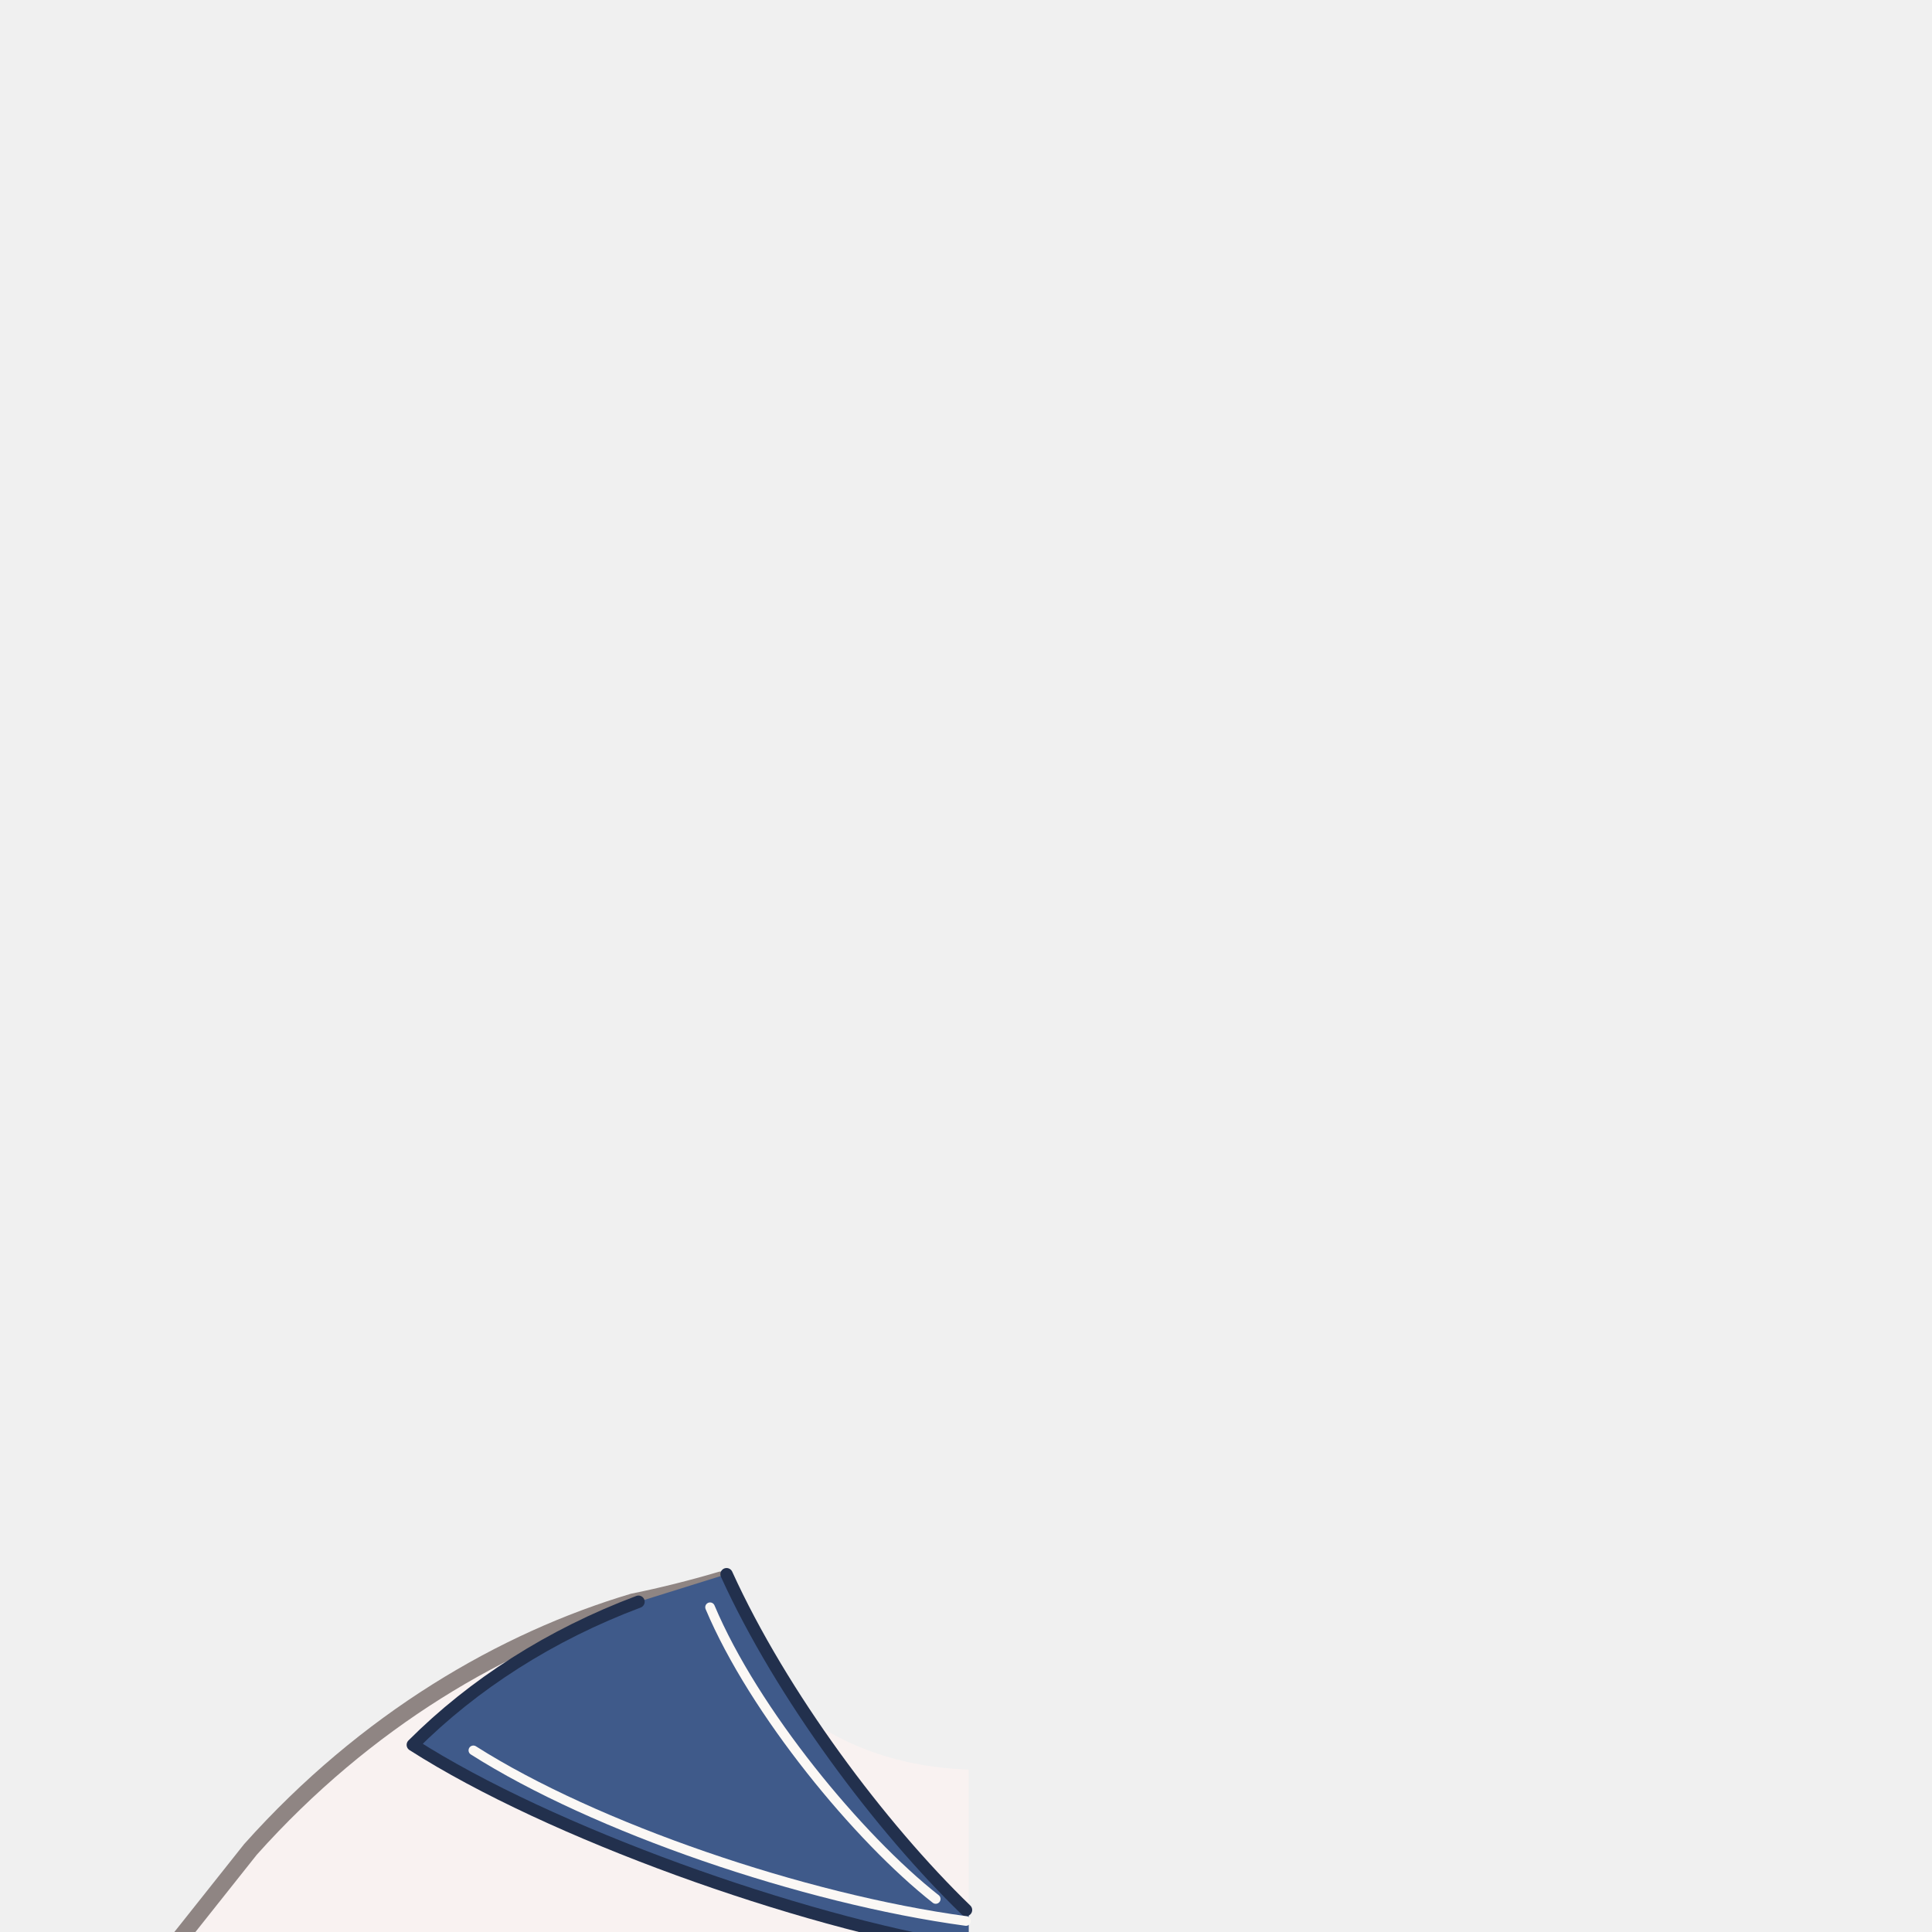
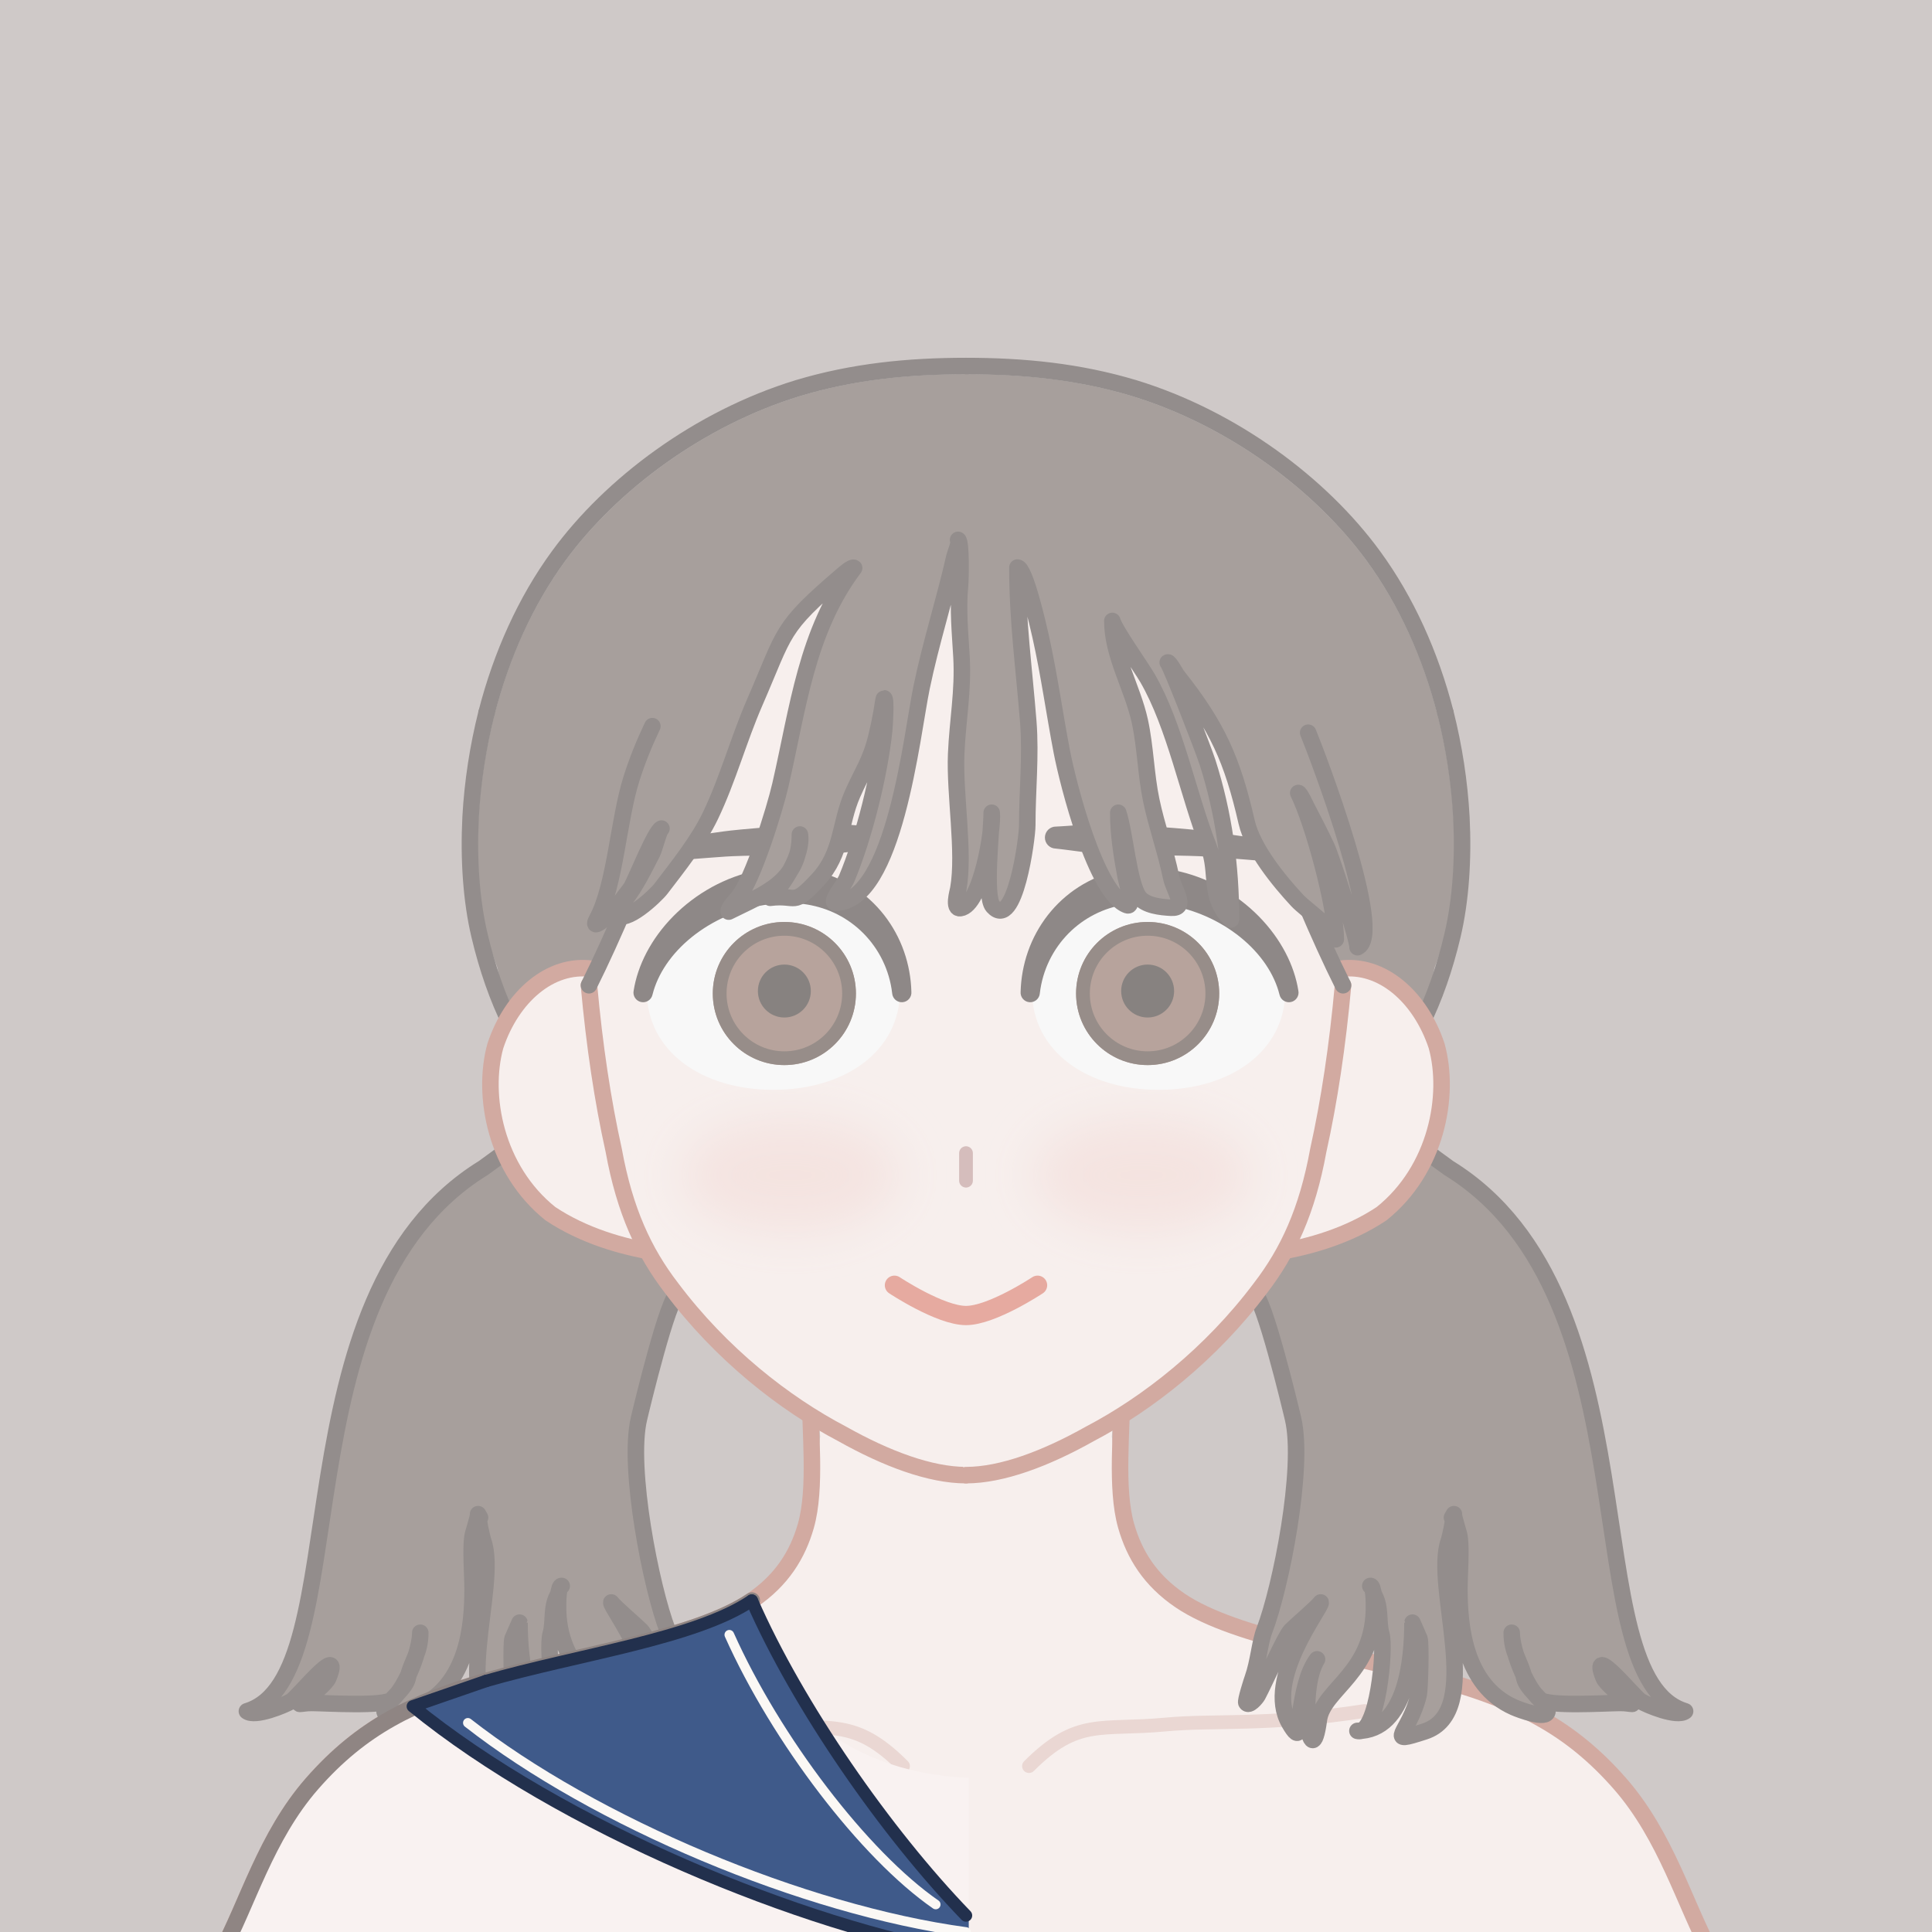
<svg xmlns="http://www.w3.org/2000/svg" width="702" height="702" viewBox="0 0 702 702">
+   <g id="_ref">
+     <g opacity="0.5">
+       <defs>
+         <clipPath id="makeup-blush-clip-path-31">
+           <path d="M215.154 389.2 L359.154 389.2 L359.154 464.8 L215.154 464.8 Z" />
+         </clipPath>
+         <filter id="makeup-blush-filter-11" filterUnits="userSpaceOnUse" x="218.154" y="377" width="138" height="100" color-interpolation-filters="sRGB">
+           <feGaussianBlur in="SourceGraphic" stdDeviation="9" color-interpolation-filters="linearRGB" />
+         </filter>
+         <clipPath id="cg-eye1">
+           <path d="M242 360 C242 338 262 326 288 326 C314 326 334 338 334 360 C334 382 314 396 288 396 C262 396 242 382 242 360 Z" fill="#ffffff" />
+         </clipPath>
+       </defs>
+       <rect width="702" height="702" fill="#ada19f" />
+       <g data-layer="body">
+         <g>
+           <g>
+             <path d="M296 490 L298 522 C293.615 554.385 304.615 564.885 259.333 589.667 L210.333 604.167 C118.615 622.385 119.615 639.385 96.5 675.5 L80.5 709 L352 712 L352 490 Z" fill="#fdeeea" />
+             <path d="M80.177 709.772 C89.948 691.718 96.554 667.356 113.323 648.166 C131.428 627.449 150.416 618.37 176.588 610.801 C209.733 601.215 252.656 595.455 273.168 581.575 C284.163 574.134 289.86 564.776 292.817 554.408 C296.711 540.759 294.236 520.005 294.407 505.93 C294.426 504.332 294.448 497.885 294.448 490.885" fill="none" stroke="#b46352" stroke-width="6" stroke-linecap="round" stroke-linejoin="round" />
+             <path d="M206.199 621.718 C242.115 627.218 260.37 624.907 278.628 626.62 C302.176 628.831 310.481 624.084 328.115 641.718" fill="none" stroke="#b46352" stroke-width="5" stroke-linecap="round" opacity="0.35" />
+           </g>
+         </g>
+         <g transform="translate(702 0) scale(-1 1)">
+           <g>
+             <path d="M296 490 L298 522 C293.615 554.385 304.615 564.885 259.333 589.667 L210.333 604.167 C118.615 622.385 119.615 639.385 96.5 675.5 L80.5 709 L352 712 L352 490 Z" fill="#fdeeea" />
+             <path d="M80.177 709.772 C89.948 691.718 96.554 667.356 113.323 648.166 C131.428 627.449 150.416 618.37 176.588 610.801 C209.733 601.215 252.656 595.455 273.168 581.575 C284.163 574.134 289.86 564.776 292.817 554.408 C296.711 540.759 294.236 520.005 294.407 505.93 C294.426 504.332 294.448 497.885 294.448 490.885" fill="none" stroke="#b46352" stroke-width="6" stroke-linecap="round" stroke-linejoin="round" />
+             <path d="M206.199 621.718 C242.115 627.218 260.37 624.907 278.628 626.62 C302.176 628.831 310.481 624.084 328.115 641.718" fill="none" stroke="#b46352" stroke-width="5" stroke-linecap="round" opacity="0.35" />
+           </g>
+         </g>
+       </g>
+       <g data-layer="hairMid">
+         <g>
+           <g>
+             <path d="M246.346 470.051 C252.058 457.884 251.33 448.199 243.07 434.669 C238.956 426.719 237.325 420.839 228.711 415.289 C206.623 401.069 195.92 409.499 175.625 424.389 C99.328 471.409 130.552 609.403 89.711 621.793 C92.696 624.063 103.403 619.583 105.822 618.153 C108.255 616.713 124.757 596.133 119.336 609.653 C118.582 611.533 113.631 615.683 111.427 617.133 C106.635 620.283 109.057 618.723 113.403 618.773 C118.927 618.823 139.489 620.153 142.388 617.583 C147.818 612.773 152.711 599.273 152.711 593.263 C152.711 600.773 149.385 603.763 148.149 609.773 C147.304 613.873 139.593 619.023 139.706 621.733 C139.843 625.043 149.803 621.283 151.883 620.363 C170.299 612.233 171.711 589.693 171.711 577.413 C171.711 572.163 170.979 563.063 171.67 558.353 C171.876 556.953 173.9 551.093 173.711 550.173 C173.96 550.589 174.197 551.005 174.421 551.422 L174.11 550.922 C173.439 551.258 175.192 558.829 175.579 559.922 C181.477 576.576 162.297 622.015 184.409 629.153 C199.261 633.947 190.038 630.137 186.546 615.971 C186.03 613.875 185.61 597.159 186.226 595.409 C186.446 594.785 188.796 589.666 188.777 589.589 C188.777 602.195 190.785 628.922 208.777 628.922 C201.455 630.753 198.534 598.933 200.068 593.773 C201.338 589.499 200.169 584.271 202.538 579.84 C203.243 578.52 203.238 576.081 204.11 576.256 C202.849 576.003 202.797 581.895 202.777 582.922 C202.285 607.842 221.252 613.552 222.777 624.922 C225.695 646.676 230.392 614.04 223.444 602.922 C227.157 607.873 228.466 615.721 229.444 621.589 C230.324 626.871 228.975 634.026 233.57 626.033 C242.692 610.164 221.67 584.015 222.11 582.256 C223.525 584.142 230.728 590.225 232.983 592.471 C235.024 594.505 242.514 611.398 245.016 616.038 C245.475 616.889 248.24 620.248 249.146 618.672 C249.502 618.052 247.263 611.007 246.804 609.719 C244.719 603.857 244.271 596.797 242.595 592.453 C236.61 576.947 227.965 533.366 232.163 515.515 C233.177 511.198 242.851 470.916 246.346 470.051 Z" fill="#5d4e48" stroke="#352a27" stroke-width="6" stroke-linecap="round" stroke-linejoin="round" />
+           </g>
+         </g>
+         <g transform="translate(702 0) scale(-1 1)">
+           <g>
+             <path d="M246.346 470.051 C252.058 457.884 251.33 448.199 243.07 434.669 C238.956 426.719 237.325 420.839 228.711 415.289 C206.623 401.069 195.92 409.499 175.625 424.389 C99.328 471.409 130.552 609.403 89.711 621.793 C92.696 624.063 103.403 619.583 105.822 618.153 C108.255 616.713 124.757 596.133 119.336 609.653 C118.582 611.533 113.631 615.683 111.427 617.133 C106.635 620.283 109.057 618.723 113.403 618.773 C118.927 618.823 139.489 620.153 142.388 617.583 C147.818 612.773 152.711 599.273 152.711 593.263 C152.711 600.773 149.385 603.763 148.149 609.773 C147.304 613.873 139.593 619.023 139.706 621.733 C139.843 625.043 149.803 621.283 151.883 620.363 C170.299 612.233 171.711 589.693 171.711 577.413 C171.711 572.163 170.979 563.063 171.67 558.353 C171.876 556.953 173.9 551.093 173.711 550.173 C173.96 550.589 174.197 551.005 174.421 551.422 L174.11 550.922 C173.439 551.258 175.192 558.829 175.579 559.922 C181.477 576.576 162.297 622.015 184.409 629.153 C199.261 633.947 190.038 630.137 186.546 615.971 C186.03 613.875 185.61 597.159 186.226 595.409 C186.446 594.785 188.796 589.666 188.777 589.589 C188.777 602.195 190.785 628.922 208.777 628.922 C201.455 630.753 198.534 598.933 200.068 593.773 C201.338 589.499 200.169 584.271 202.538 579.84 C203.243 578.52 203.238 576.081 204.11 576.256 C202.849 576.003 202.797 581.895 202.777 582.922 C202.285 607.842 221.252 613.552 222.777 624.922 C225.695 646.676 230.392 614.04 223.444 602.922 C227.157 607.873 228.466 615.721 229.444 621.589 C230.324 626.871 228.975 634.026 233.57 626.033 C242.692 610.164 221.67 584.015 222.11 582.256 C223.525 584.142 230.728 590.225 232.983 592.471 C235.024 594.505 242.514 611.398 245.016 616.038 C245.475 616.889 248.24 620.248 249.146 618.672 C249.502 618.052 247.263 611.007 246.804 609.719 C244.719 603.857 244.271 596.797 242.595 592.453 C236.61 576.947 227.965 533.366 232.163 515.515 C233.177 511.198 242.851 470.916 246.346 470.051 Z" fill="#5d4e48" stroke="#352a27" stroke-width="6" stroke-linecap="round" stroke-linejoin="round" />
+           </g>
+         </g>
+       </g>
+       <g data-layer="hairBase">
+         <g>
+           <g>
+             <path d="M352 381.448 L352 135.951 L351.016 135.951 C330.344 135.951 310.656 137.919 290.968 143.826 C255.53 154.654 224.03 178.279 205.327 203.873 C186.623 229.467 175.795 262.936 173.826 297.39 C172.842 317.077 174.811 336.765 180.717 351.531 C182.027 358.081 184.209 364.632 187.262 370.602 C187.365 370.682 201.168 393.038 203.562 396.448 C204.832 398.257 211.612 404.019 213.517 405.842 C223.248 415.153 227.833 417.061 239.562 423.948 C253.821 432.321 287.168 441.633 303.192 437.819 C328.028 431.907 350.54 430.17 351.074 398.222 C351.102 396.519 351.452 381.949 352 381.448 Z" fill="#5d4e48" />
+           </g>
+           <g>
+             <path d="M351 133 C330 133 310 135 290 141 C254 152 222 176 203 202 C191 218.4 182.2 238 176.8 259" fill="none" stroke="#352a27" stroke-width="6" stroke-linecap="round" stroke-linejoin="round" />
+           </g>
+           <g>
+             <path d="M176.8 259 C173.7 271.3 171.7 284.1 171 297 C170.247 312.067 171.196 327.134 174.275 340.064 C179.731 362.97 189.199 384.12 205.639 400.625 C218.159 413.194 231.61 422.103 248.042 428.491 C248.47 428.658 248.896 428.816 249.319 428.964 C252.635 430.122 260.334 430.818 262.896 432.282" fill="none" stroke="#352a27" stroke-width="6" stroke-linecap="round" stroke-linejoin="round" />
+           </g>
+         </g>
+         <g transform="translate(702 0) scale(-1 1)">
+           <g>
+             <path d="M352 381.448 L352 135.951 L351.016 135.951 C330.344 135.951 310.656 137.919 290.968 143.826 C255.53 154.654 224.03 178.279 205.327 203.873 C186.623 229.467 175.795 262.936 173.826 297.39 C172.842 317.077 174.811 336.765 180.717 351.531 C182.027 358.081 184.209 364.632 187.262 370.602 C187.365 370.682 201.168 393.038 203.562 396.448 C204.832 398.257 211.612 404.019 213.517 405.842 C223.248 415.153 227.833 417.061 239.562 423.948 C253.821 432.321 287.168 441.633 303.192 437.819 C328.028 431.907 350.54 430.17 351.074 398.222 C351.102 396.519 351.452 381.949 352 381.448 Z" fill="#5d4e48" />
+           </g>
+           <g>
+             <path d="M351 133 C330 133 310 135 290 141 C254 152 222 176 203 202 C191 218.4 182.2 238 176.8 259" fill="none" stroke="#352a27" stroke-width="6" stroke-linecap="round" stroke-linejoin="round" />
+           </g>
+           <g>
+             <path d="M176.8 259 C173.7 271.3 171.7 284.1 171 297 C170.247 312.067 171.196 327.134 174.275 340.064 C179.731 362.97 189.199 384.12 205.639 400.625 C218.159 413.194 231.61 422.103 248.042 428.491 C248.47 428.658 248.896 428.816 249.319 428.964 C252.635 430.122 260.334 430.818 262.896 432.282" fill="none" stroke="#352a27" stroke-width="6" stroke-linecap="round" stroke-linejoin="round" />
+           </g>
+         </g>
+       </g>
+       <g data-layer="ear">
+         <g>
+           <g>
+             <path d="M215 352 C200 350 186 362 180 380 C175 398 180 425 200 441 C212 449 226 453 238 455 L225 380 Z" fill="#fdeeea" />
+             <path d="M215 352 C200 350 186 362 180 380 C175 398 180 425 200 441 C212 449 226 453 238 455" fill="none" stroke="#b46352" stroke-width="6" stroke-linecap="round" stroke-linejoin="round" />
+           </g>
+         </g>
+         <g transform="translate(702 0) scale(-1 1)">
+           <g>
+             <path d="M215 352 C200 350 186 362 180 380 C175 398 180 425 200 441 C212 449 226 453 238 455 L225 380 Z" fill="#fdeeea" />
+             <path d="M215 352 C200 350 186 362 180 380 C175 398 180 425 200 441 C212 449 226 453 238 455" fill="none" stroke="#b46352" stroke-width="6" stroke-linecap="round" stroke-linejoin="round" />
+           </g>
+         </g>
+       </g>
+       <g data-layer="face">
+         <g>
+           <g>
+             <path d="M352 200 L351 200 C322 200 296 208 278 228 C262 246 250 272 240 298 C232 318 223 340 214 358 C216 380 219 400 223 418 C227 440 234 455 244 468 C262 492 285 510 306 521 C322 530 338 536 351 536 L352 536 Z" fill="#fdeeea" />
+             <path d="M214 358 C216 380 219 400 223 418 C227 440 234 455 244 468 C262 492 285 510 306 521 C322 530 338 536 351 536" fill="none" stroke="#b46352" stroke-width="6" stroke-linecap="round" stroke-linejoin="round" />
+           </g>
+         </g>
+         <g transform="translate(702 0) scale(-1 1)">
+           <g>
+             <path d="M352 200 L351 200 C322 200 296 208 278 228 C262 246 250 272 240 298 C232 318 223 340 214 358 C216 380 219 400 223 418 C227 440 234 455 244 468 C262 492 285 510 306 521 C322 530 338 536 351 536 L352 536 Z" fill="#fdeeea" />
+             <path d="M214 358 C216 380 219 400 223 418 C227 440 234 455 244 468 C262 492 285 510 306 521 C322 530 338 536 351 536" fill="none" stroke="#b46352" stroke-width="6" stroke-linecap="round" stroke-linejoin="round" />
+           </g>
+         </g>
+       </g>
+       <g data-layer="makeup">
+         <g>
+           <g>
+             <g clip-path="url(#makeup-blush-clip-path-31)">
+               <g filter="url(#makeup-blush-filter-11)">
+                 <ellipse cx="287.154" cy="427" rx="40" ry="21" fill="#f3bfb8" opacity="0.5" />
+               </g>
+             </g>
+           </g>
+         </g>
+         <g transform="translate(702 0) scale(-1 1)">
+           <g>
+             <g clip-path="url(#makeup-blush-clip-path-31)">
+               <g filter="url(#makeup-blush-filter-11)">
+                 <ellipse cx="287.154" cy="427" rx="40" ry="21" fill="#f3bfb8" opacity="0.5" />
+               </g>
+             </g>
+           </g>
+         </g>
+       </g>
+       <g data-layer="mouth">
+         <g>
+           <path d="M351 419 L351 429" fill="none" stroke="#b98a88" stroke-width="5" stroke-linecap="round" />
+         </g>
+         <g>
+           <path d="M325 467 C325 467 341.59 478 351 478 C360.41 478 377 467 377 467" fill="none" stroke="#dc6450" stroke-width="7" stroke-linecap="round" stroke-linejoin="round" />
+         </g>
+       </g>
+       <g data-layer="eye">
+         <g transform="translate(285 361) scale(1) translate(-292 -361)">
+           <path d="M242 360 C242 338 262 326 288 326 C314 326 334 338 334 360 C334 382 314 396 288 396 C262 396 242 382 242 360 Z" fill="#ffffff" />
+           <g clip-path="url(#cg-eye1)">
+             <g transform="translate(292 361) scale(0.26)">
+               <g transform="translate(-110 -110) scale(1)">
+                 <g>
+                   <circle cx="110" cy="110" r="100" fill="#7e5647" />
+                   <circle cx="110" cy="106.526" r="37" fill="#1e1410" />
+                 </g>
+               </g>
+             </g>
+             <circle cx="292" cy="361" r="23.5" fill="none" stroke="#3e2a22" stroke-width="5" />
+           </g>
+           <g>
+             <polygon points="237.252,359.897 237.551,358.24 237.883,356.76 237.941,356.513 238.406,354.792 238.803,353.526 238.951,353.061 239.578,351.317 239.962,350.368 240.28,349.584 241.058,347.862 241.344,347.294 241.925,346.127 242.867,344.408 242.928,344.314 243.885,342.708 244.617,341.579 244.985,341.016 246.164,339.343 246.569,338.814 247.417,337.698 248.568,336.29 248.745,336.08 250.15,334.489 250.84,333.764 251.624,332.938 253.169,331.426 253.251,331.357 254.778,329.959 255.664,329.208 256.451,328.542 258.188,327.176 258.338,327.071 259.976,325.871 260.978,325.193 261.816,324.627 263.713,323.445 263.884,323.351 265.648,322.334 266.723,321.768 267.619,321.299 269.636,320.333 269.832,320.251 271.687,319.443 272.839,318.994 273.747,318.642 275.844,317.917 276.12,317.835 277.977,317.271 279.259,316.935 280.089,316.72 282.225,316.252 282.674,316.172 284.386,315.867 285.904,315.658 286.538,315.572 288.676,315.367 289.401,315.327 290.829,315.25 292.642,315.226 293.004,315.221 295.029,315.28 296.147,315.36 297.018,315.423 298.974,315.649 299.642,315.754 300.899,315.956 302.839,316.351 303.092,316.412 304.736,316.824 306.239,317.271 306.592,317.373 308.418,318.001 309.548,318.446 310.23,318.713 311.993,319.495 312.749,319.869 313.708,320.347 315.391,321.276 315.82,321.534 317.035,322.277 318.624,323.341 318.745,323.424 320.158,324.467 321.316,325.4 321.654,325.667 323.091,326.923 323.903,327.696 324.47,328.235 325.79,329.602 326.297,330.172 327.055,331.028 328.256,332.499 328.49,332.806 329.392,334.018 330.352,335.425 330.465,335.582 331.471,337.186 332.122,338.33 332.409,338.828 333.281,340.508 333.67,341.338 334.08,342.214 334.808,343.949 334.992,344.434 335.468,345.715 336.057,347.505 336.088,347.599 336.571,349.304 336.901,350.668 337.014,351.126 337.388,352.973 337.543,353.928 337.688,354.817 337.915,356.668 337.962,357.21 338.072,358.537 338.153,360.357 338.146,361.044 338.006,361.715 337.737,362.346 337.35,362.913 336.861,363.394 336.286,363.769 335.65,364.026 334.976,364.153 334.29,364.146 333.618,364.006 332.987,363.737 332.42,363.35 331.94,362.861 331.564,362.286 331.308,361.65 331.18,360.976 330.952,359.311 330.741,358.141 330.667,357.75 330.321,356.221 330.125,355.498 329.911,354.712 329.435,353.212 329.326,352.918 328.903,351.751 328.295,350.262 328.289,350.247 332.186,348.915 328.346,350.404 327.667,348.922 327.122,347.855 326.963,347.551 326.209,346.222 325.793,345.553 325.404,344.931 324.546,343.673 324.313,343.364 323.644,342.461 322.641,341.211 326.581,338.437 322.758,341.37 322.695,341.298 321.707,340.166 320.806,339.215 320.678,339.088 319.611,338.057 318.914,337.435 318.503,337.07 317.368,336.138 316.918,335.8 316.202,335.257 315.002,334.422 314.826,334.316 313.769,333.636 312.455,332.862 312.429,332.847 315.575,328.126 312.628,332.973 311.255,332.235 310.187,331.716 309.949,331.605 308.63,331.03 307.86,330.729 307.304,330.513 305.949,330.043 305.483,329.903 304.56,329.62 303.179,329.254 303.067,329.233 301.785,328.941 300.369,328.674 300.36,328.676 298.901,328.459 297.886,328.344 297.468,328.298 296.013,328.186 295.393,328.162 294.522,328.124 292.996,328.113 292.886,328.117 291.308,328.156 290.115,328.224 289.625,328.251 287.955,328.397 287.555,328.445 286.26,328.598 284.767,328.824 284.542,328.856 282.84,329.164 282.225,329.296 281.147,329.526 279.48,329.94 279.412,329.953 277.697,330.432 276.975,330.658 276,330.962 274.294,331.56 274.289,331.557 272.589,332.208 271.847,332.519 270.917,332.909 269.253,333.675 269.166,333.715 266.483,328.557 269.341,333.62 267.607,334.487 266.89,334.872 265.995,335.352 264.409,336.278 264.333,336.322 261.3,331.723 264.49,336.215 262.858,337.24 262.157,337.711 261.347,338.255 259.821,339.363 259.808,339.373 256.523,335.37 259.946,339.255 258.454,340.418 257.716,341.032 257.083,341.559 255.762,342.739 255.685,342.806 254.501,343.949 253.647,344.833 253.301,345.188 252.159,346.459 251.834,346.845 251.082,347.752 250.048,349.104 250.03,349.127 246.472,346.733 250.12,348.988 249.134,350.389 248.514,351.347 248.254,351.743 247.457,353.088 247.132,353.691 246.724,354.451 246.056,355.833 245.922,356.135 245.462,357.208 244.942,358.578 244.909,358.668 244.488,359.962 244.081,361.436 243.865,362.087 243.527,362.684 243.078,363.203 242.537,363.625 241.924,363.933 241.262,364.116 240.578,364.166 239.897,364.081 239.246,363.865 238.649,363.527 238.13,363.078 237.708,362.537 237.4,361.924 237.218,361.262 237.168,360.578" fill="#2b201d" />
+           </g>
+         </g>
+         <g transform="translate(702 0) scale(-1 1)">
+           <g transform="translate(285 361) scale(1) translate(-292 -361)">
+             <path d="M242 360 C242 338 262 326 288 326 C314 326 334 338 334 360 C334 382 314 396 288 396 C262 396 242 382 242 360 Z" fill="#ffffff" />
+             <g clip-path="url(#cg-eye1)">
+               <g transform="translate(292 361) scale(0.26)">
+                 <g transform="translate(-110 -110) scale(1)">
+                   <g>
+                     <circle cx="110" cy="110" r="100" fill="#7e5647" />
+                     <circle cx="110" cy="106.526" r="37" fill="#1e1410" />
+                   </g>
+                 </g>
+               </g>
+               <circle cx="292" cy="361" r="23.5" fill="none" stroke="#3e2a22" stroke-width="5" />
+             </g>
+             <g>
+               <polygon points="237.252,359.897 237.551,358.24 237.883,356.76 237.941,356.513 238.406,354.792 238.803,353.526 238.951,353.061 239.578,351.317 239.962,350.368 240.28,349.584 241.058,347.862 241.344,347.294 241.925,346.127 242.867,344.408 242.928,344.314 243.885,342.708 244.617,341.579 244.985,341.016 246.164,339.343 246.569,338.814 247.417,337.698 248.568,336.29 248.745,336.08 250.15,334.489 250.84,333.764 251.624,332.938 253.169,331.426 253.251,331.357 254.778,329.959 255.664,329.208 256.451,328.542 258.188,327.176 258.338,327.071 259.976,325.871 260.978,325.193 261.816,324.627 263.713,323.445 263.884,323.351 265.648,322.334 266.723,321.768 267.619,321.299 269.636,320.333 269.832,320.251 271.687,319.443 272.839,318.994 273.747,318.642 275.844,317.917 276.12,317.835 277.977,317.271 279.259,316.935 280.089,316.72 282.225,316.252 282.674,316.172 284.386,315.867 285.904,315.658 286.538,315.572 288.676,315.367 289.401,315.327 290.829,315.25 292.642,315.226 293.004,315.221 295.029,315.28 296.147,315.36 297.018,315.423 298.974,315.649 299.642,315.754 300.899,315.956 302.839,316.351 303.092,316.412 304.736,316.824 306.239,317.271 306.592,317.373 308.418,318.001 309.548,318.446 310.23,318.713 311.993,319.495 312.749,319.869 313.708,320.347 315.391,321.276 315.82,321.534 317.035,322.277 318.624,323.341 318.745,323.424 320.158,324.467 321.316,325.4 321.654,325.667 323.091,326.923 323.903,327.696 324.47,328.235 325.79,329.602 326.297,330.172 327.055,331.028 328.256,332.499 328.49,332.806 329.392,334.018 330.352,335.425 330.465,335.582 331.471,337.186 332.122,338.33 332.409,338.828 333.281,340.508 333.67,341.338 334.08,342.214 334.808,343.949 334.992,344.434 335.468,345.715 336.057,347.505 336.088,347.599 336.571,349.304 336.901,350.668 337.014,351.126 337.388,352.973 337.543,353.928 337.688,354.817 337.915,356.668 337.962,357.21 338.072,358.537 338.153,360.357 338.146,361.044 338.006,361.715 337.737,362.346 337.35,362.913 336.861,363.394 336.286,363.769 335.65,364.026 334.976,364.153 334.29,364.146 333.618,364.006 332.987,363.737 332.42,363.35 331.94,362.861 331.564,362.286 331.308,361.65 331.18,360.976 330.952,359.311 330.741,358.141 330.667,357.75 330.321,356.221 330.125,355.498 329.911,354.712 329.435,353.212 329.326,352.918 328.903,351.751 328.295,350.262 328.289,350.247 332.186,348.915 328.346,350.404 327.667,348.922 327.122,347.855 326.963,347.551 326.209,346.222 325.793,345.553 325.404,344.931 324.546,343.673 324.313,343.364 323.644,342.461 322.641,341.211 326.581,338.437 322.758,341.37 322.695,341.298 321.707,340.166 320.806,339.215 320.678,339.088 319.611,338.057 318.914,337.435 318.503,337.07 317.368,336.138 316.918,335.8 316.202,335.257 315.002,334.422 314.826,334.316 313.769,333.636 312.455,332.862 312.429,332.847 315.575,328.126 312.628,332.973 311.255,332.235 310.187,331.716 309.949,331.605 308.63,331.03 307.86,330.729 307.304,330.513 305.949,330.043 305.483,329.903 304.56,329.62 303.179,329.254 303.067,329.233 301.785,328.941 300.369,328.674 300.36,328.676 298.901,328.459 297.886,328.344 297.468,328.298 296.013,328.186 295.393,328.162 294.522,328.124 292.996,328.113 292.886,328.117 291.308,328.156 290.115,328.224 289.625,328.251 287.955,328.397 287.555,328.445 286.26,328.598 284.767,328.824 284.542,328.856 282.84,329.164 282.225,329.296 281.147,329.526 279.48,329.94 279.412,329.953 277.697,330.432 276.975,330.658 276,330.962 274.294,331.56 274.289,331.557 272.589,332.208 271.847,332.519 270.917,332.909 269.253,333.675 269.166,333.715 266.483,328.557 269.341,333.62 267.607,334.487 266.89,334.872 265.995,335.352 264.409,336.278 264.333,336.322 261.3,331.723 264.49,336.215 262.858,337.24 262.157,337.711 261.347,338.255 259.821,339.363 259.808,339.373 256.523,335.37 259.946,339.255 258.454,340.418 257.716,341.032 257.083,341.559 255.762,342.739 255.685,342.806 254.501,343.949 253.647,344.833 253.301,345.188 252.159,346.459 251.834,346.845 251.082,347.752 250.048,349.104 250.03,349.127 246.472,346.733 250.12,348.988 249.134,350.389 248.514,351.347 248.254,351.743 247.457,353.088 247.132,353.691 246.724,354.451 246.056,355.833 245.922,356.135 245.462,357.208 244.942,358.578 244.909,358.668 244.488,359.962 244.081,361.436 243.865,362.087 243.527,362.684 243.078,363.203 242.537,363.625 241.924,363.933 241.262,364.116 240.578,364.166 239.897,364.081 239.246,363.865 238.649,363.527 238.13,363.078 237.708,362.537 237.4,361.924 237.218,361.262 237.168,360.578" fill="#2b201d" />
+             </g>
+           </g>
+         </g>
+       </g>
+       <g data-layer="hairLine">
+         <g>
+           <g>
+             <path d="M351 200 C322 200 296 208 278 228 C262 246 250 272 240 298 C232 318 223 340 214 358" fill="none" stroke="#352a27" stroke-width="6" stroke-linecap="round" stroke-linejoin="round" />
+           </g>
+         </g>
+         <g transform="translate(702 0) scale(-1 1)">
+           <g>
+             <path d="M351 200 C322 200 296 208 278 228 C262 246 250 272 240 298 C232 318 223 340 214 358" fill="none" stroke="#352a27" stroke-width="6" stroke-linecap="round" stroke-linejoin="round" />
+           </g>
+         </g>
+       </g>
+       <g data-layer="brow">
+         <g>
+           <g transform="translate(-7 0)">
+             <g>
+               <g>
+                 <path d="M251.563 304.691 L255.184 304.191 L258.804 303.682 L262.422 303.165 L264.202 302.909 L266.052 302.647 L269.671 302.131 L269.885 302.102 L272.476 301.783 L273.478 301.681 L276.448 301.377 L277.18 301.313 L280.822 300.993 L282.158 300.878 L284.513 300.7 L288.158 300.433 L290.032 300.3 L291.841 300.188 L295.489 299.974 L299.137 299.777 L300.11 299.728 L302.817 299.614 L306.468 299.48 L307.714 299.451 L308.96 299.444 L310.208 299.458 L311.456 299.489 L312.704 299.536 L312.854 299.541 L313.976 299.599 L315.225 299.674 L316.474 299.757 L317.723 299.845 L318.973 299.935 L320.222 300.025 L321.471 300.113 L322.72 300.195 L323.969 300.27 L325.218 300.335 L326 300.389 L326.757 300.595 L327.459 300.945 L328.079 301.424 L328.594 302.016 L328.983 302.696 L329.232 303.44 L329.332 304.218 L329.277 305 L329.072 305.757 L328.722 306.459 L328.242 307.079 L327.651 307.594 L326.97 307.983 L326.227 308.232 L325.449 308.332 L324.206 308.469 L322.964 308.615 L321.721 308.77 L320.479 308.93 L319.237 309.092 L317.995 309.254 L316.753 309.414 L315.511 309.568 L314.268 309.715 L313.174 309.837 L313.048 309.852 L311.806 309.982 L310.563 310.096 L309.319 310.193 L308.075 310.27 L306.83 310.324 L303.178 310.433 L300.499 310.499 L299.554 310.524 L295.901 310.61 L292.247 310.679 L290.471 310.706 L288.629 310.744 L284.975 310.81 L282.661 310.845 L281.367 310.876 L277.713 310.959 L277.043 310.972 L274.124 311.073 L273.212 311.102 L270.782 311.231 L270.649 311.24 L267.003 311.504 L265.15 311.639 L263.368 311.774 L259.724 312.055 L256.08 312.344 L252.437 312.643 L251.653 312.652 L250.882 312.507 L250.154 312.215 L249.497 311.787 L248.937 311.239 L248.494 310.592 L248.186 309.871 L248.024 309.103 L248.015 308.319 L248.159 307.549 L248.451 306.821 L248.88 306.164 L249.428 305.603 L250.075 305.16 L250.796 304.852 Z" fill="#352a27" />
+               </g>
+             </g>
+           </g>
+         </g>
+         <g transform="translate(702 0) scale(-1 1)">
+           <g transform="translate(-7 0)">
+             <g>
+               <g>
+                 <path d="M251.563 304.691 L255.184 304.191 L258.804 303.682 L262.422 303.165 L264.202 302.909 L266.052 302.647 L269.671 302.131 L269.885 302.102 L272.476 301.783 L273.478 301.681 L276.448 301.377 L277.18 301.313 L280.822 300.993 L282.158 300.878 L284.513 300.7 L288.158 300.433 L290.032 300.3 L291.841 300.188 L295.489 299.974 L299.137 299.777 L300.11 299.728 L302.817 299.614 L306.468 299.48 L307.714 299.451 L308.96 299.444 L310.208 299.458 L311.456 299.489 L312.704 299.536 L312.854 299.541 L313.976 299.599 L315.225 299.674 L316.474 299.757 L317.723 299.845 L318.973 299.935 L320.222 300.025 L321.471 300.113 L322.72 300.195 L323.969 300.27 L325.218 300.335 L326 300.389 L326.757 300.595 L327.459 300.945 L328.079 301.424 L328.594 302.016 L328.983 302.696 L329.232 303.44 L329.332 304.218 L329.277 305 L329.072 305.757 L328.722 306.459 L328.242 307.079 L327.651 307.594 L326.97 307.983 L326.227 308.232 L325.449 308.332 L324.206 308.469 L322.964 308.615 L321.721 308.77 L320.479 308.93 L319.237 309.092 L317.995 309.254 L316.753 309.414 L315.511 309.568 L314.268 309.715 L313.174 309.837 L313.048 309.852 L311.806 309.982 L310.563 310.096 L309.319 310.193 L308.075 310.27 L306.83 310.324 L303.178 310.433 L300.499 310.499 L299.554 310.524 L295.901 310.61 L292.247 310.679 L290.471 310.706 L288.629 310.744 L284.975 310.81 L282.661 310.845 L281.367 310.876 L277.713 310.959 L277.043 310.972 L274.124 311.073 L273.212 311.102 L270.782 311.231 L270.649 311.24 L267.003 311.504 L265.15 311.639 L263.368 311.774 L259.724 312.055 L256.08 312.344 L252.437 312.643 L251.653 312.652 L250.882 312.507 L250.154 312.215 L249.497 311.787 L248.937 311.239 L248.494 310.592 L248.186 309.871 L248.024 309.103 L248.015 308.319 L248.159 307.549 L248.451 306.821 L248.88 306.164 L249.428 305.603 L250.075 305.16 L250.796 304.852 Z" fill="#352a27" />
+               </g>
+             </g>
+           </g>
+         </g>
+       </g>
+       <g data-layer="hairFront">
+         <g>
+           <path d="M305.733 186.817 C294.238 185.54 240.866 243.136 241.784 255.077 C240.674 255.077 237.645 262.575 237.04 263.852 C234.006 270.261 231.637 276.089 229.473 282.854 C224.722 297.701 223.528 321.784 216.907 333.952 C213.407 340.387 226.108 328.123 227.076 326.931 C230.866 322.261 234.236 315.291 237.026 309.901 C237.795 308.414 239.601 301.249 240.347 301.062 C238.166 301.789 231.236 319.065 229.51 322.228 C228.435 324.198 222.587 330.215 224.114 332.172 C227.041 335.923 238.104 325.612 240.196 322.868 C246.435 314.684 253.72 305.622 258.158 296.348 C264.504 283.087 268.361 268.689 274.232 255.207 C285.615 229.07 283.667 227.563 306.559 207.951 C307.048 207.532 310.213 204.734 310.855 205.376 C293.499 228.518 289.976 257.37 283.538 285.296 C281.488 294.185 273.607 319.587 268.207 326.141 C267.544 326.945 264.43 330.199 264.777 331.241 C277.93 324.664 290.644 320.536 290.644 303.218 C291.831 310.342 284.732 321.345 279.866 326.211 C289.86 324.962 287.816 329.767 297.21 319.63 C306.148 309.986 304.963 299.465 309.748 288.529 C313.292 280.43 316.178 276.925 318.446 267.693 C319.185 264.684 319.812 261.647 320.355 258.597 C320.424 258.212 321.049 253.73 321.241 253.739 C322.041 253.778 321.459 263.522 321.267 265.378 C319.582 281.592 313.948 304.242 307.629 319.276 C306.566 321.805 301.179 328.09 303.757 328.022 C325.032 327.462 331.26 267.224 334.852 249.846 C338.256 233.382 343.222 218.146 346.833 202.12 C347.04 201.199 348.955 196.711 348.126 196.158 C349.332 196.882 349.042 210.643 348.838 212.748 C347.986 221.541 348.873 229.957 349.364 238.732 C350.059 251.146 347.934 261.835 347.429 273.987 C346.822 288.613 350.548 309.592 348.214 322.887 C348.019 323.996 346.115 330.372 348.956 329.987 C356.523 328.961 360.983 301.091 360.341 295.314 C360.341 301.626 357.532 325.715 360.781 329.339 C368.735 338.212 373.266 304.663 373.26 299.881 C373.244 287.329 374.612 274.748 373.625 262.205 C372.119 243.085 369.682 225.736 369.682 206.217 C372.447 206.217 377.315 227.653 378.113 231.217 C381.227 245.136 383.138 259.223 385.834 273.211 C388.027 284.591 398.193 324.903 409.55 328.915 C412.213 329.855 409.257 319.897 409.014 318.59 C407.58 310.88 406.327 303.174 406.327 295.314 C408.779 302.672 410.148 320.777 413.814 325.876 C416.14 329.11 421.92 329.642 425.582 329.831 C431.62 330.142 426.496 323.463 425.524 318.748 C423.574 309.293 420.279 300.128 418.333 290.862 C416.338 281.36 416.222 271.498 414.15 262.002 C411.517 249.936 404.171 238.046 404.171 225.617 C405.173 229.13 414.446 242.077 416.925 246.355 C427.031 263.799 431.618 288.458 439.142 307.65 C442.904 317.245 438.783 325.616 447.282 334.115 C447.282 314.589 444.715 295.595 438.753 276.97 C437.283 272.379 425.183 241.242 424.29 240.706 C424.807 240.319 427.309 244.95 427.741 245.494 C442.366 263.88 447.776 276.073 452.977 298.72 C455.206 308.428 464.679 320.01 471.403 327.241 C474.338 330.396 485.364 338.029 485.364 341.3 C485.364 329.474 477.065 298.835 471.712 288.129 C472.243 287.864 474.524 292.787 474.638 293.005 C477.16 297.83 479.675 302.689 481.992 307.615 C484.148 312.198 493.676 342.547 493.268 344.174 C503.573 339.594 488.121 298.181 484.828 290.231 C478.386 274.676 474.483 257.911 467.253 242.781 C465.382 238.865 451.556 218.197 449.438 218.432 C447.864 219.831 447.717 219.032 447.38 217.507 C446.158 211.982 429.112 200.262 424.29 195.439 L425.008 195.439" fill="#5d4e48" />
+           <path d="M237.04 263.852 C234.006 270.261 231.637 276.089 229.473 282.854 C224.722 297.701 223.528 321.784 216.907 333.952 C213.407 340.387 226.108 328.123 227.076 326.931 C230.866 322.261 234.236 315.291 237.026 309.901 C237.795 308.414 239.601 301.249 240.347 301.062 C238.166 301.789 231.236 319.065 229.51 322.228 C228.435 324.198 222.587 330.215 224.114 332.172 C227.041 335.923 238.104 325.612 240.196 322.868 C246.435 314.684 253.72 305.622 258.158 296.348 C264.504 283.087 268.361 268.689 274.232 255.207 C285.615 229.07 283.167 228.563 306.059 208.951 C306.548 208.532 309.713 205.734 310.355 206.376 C292.999 229.518 289.976 257.37 283.538 285.296 C281.488 294.185 273.607 319.587 268.207 326.141 C267.544 326.945 264.43 330.199 264.777 331.241 C277.93 324.664 290.644 320.536 290.644 303.218 C291.831 310.342 284.732 321.345 279.866 326.211 C289.86 324.962 287.816 329.767 297.21 319.63 C306.148 309.986 304.963 299.465 309.748 288.529 C313.292 280.43 316.178 276.925 318.446 267.693 C319.185 264.684 319.812 261.647 320.355 258.597 C320.424 258.212 321.049 253.73 321.241 253.739 C322.041 253.778 321.459 263.522 321.267 265.378 C319.582 281.592 313.948 304.242 307.629 319.276 C306.566 321.805 301.179 328.09 303.757 328.022 C325.032 327.462 331.26 267.224 334.852 249.846 C338.256 233.382 343.222 218.146 346.833 202.12 C347.04 201.199 348.955 196.711 348.126 196.158 C349.332 196.882 349.042 210.643 348.838 212.748 C347.986 221.541 348.873 229.957 349.364 238.732 C350.059 251.146 347.934 261.835 347.429 273.987 C346.822 288.613 350.548 309.592 348.214 322.887 C348.019 323.996 346.115 330.372 348.956 329.987 C356.523 328.961 360.983 301.091 360.341 295.314 C360.341 301.626 357.532 325.715 360.781 329.339 C368.735 338.212 373.266 304.663 373.26 299.881 C373.244 287.329 374.612 274.748 373.625 262.205 C372.119 243.085 369.682 225.736 369.682 206.217 C372.447 206.217 377.315 227.653 378.113 231.217 C381.227 245.136 383.138 259.223 385.834 273.211 C388.027 284.591 398.193 324.903 409.55 328.915 C412.213 329.855 409.257 319.897 409.014 318.59 C407.58 310.88 406.327 303.174 406.327 295.314 C408.779 302.672 410.148 320.777 413.814 325.876 C416.14 329.11 421.92 329.642 425.582 329.831 C431.62 330.142 426.496 323.463 425.524 318.748 C423.574 309.293 420.279 300.128 418.333 290.862 C416.338 281.36 416.222 271.498 414.15 262.002 C411.517 249.936 404.171 238.046 404.171 225.617 C405.173 229.13 414.446 242.077 416.925 246.355 C427.031 263.799 431.618 288.458 439.142 307.65 C442.904 317.245 438.783 325.616 447.282 334.115 C447.282 314.589 444.715 295.595 438.753 276.97 C437.283 272.379 425.183 241.242 424.29 240.706 C424.807 240.319 427.309 244.95 427.741 245.494 C442.366 263.88 447.776 276.073 452.977 298.72 C455.206 308.428 464.679 320.01 471.403 327.241 C474.338 330.396 485.364 338.029 485.364 341.3 C485.364 329.474 477.065 298.835 471.712 288.129 C472.243 287.864 474.524 292.787 474.638 293.005 C477.16 297.83 479.675 302.689 481.992 307.615 C484.148 312.198 493.676 342.547 493.268 344.174 C503.573 339.594 478.621 274.181 475.328 266.231" fill="none" stroke="#352a27" stroke-width="6" stroke-linecap="round" stroke-linejoin="round" />
+         </g>
+       </g>
+     </g>
+   </g>
  <g id="half">
-     <path d="M262 574 C252 577 240 580 230 582 C183 596 133 625 91 672 L60 712 L352 712 L352 643 C296 641 265 605 262 574 Z" fill="#f9f2f1" />
-     <path d="M262 574 C252 577 240 580 230 582 C183 596 133 625 91 672 L64 706" fill="none" stroke="#8f8583" stroke-width="6" stroke-linecap="round" stroke-linejoin="round" />
-     <path d="M264 572 L232 582 C200 594 172 612 150 634 C200 666 290 698 352 708 L352 694 C320 664 284 616 264 572 Z" fill="#3f5a8a" />
-     <path d="M232 582 C200 594 172 612 150 634 C200 666 290 698 351 708" fill="none" stroke="#22304d" stroke-width="4.5" stroke-linecap="round" stroke-linejoin="round" />
-     <path d="M264 572 C284 616 320 664 351 694" fill="none" stroke="#22304d" stroke-width="4.5" stroke-linecap="round" stroke-linejoin="round" />
-     <path d="M172 636 C216 664 292 690 351 698" fill="none" stroke="#fbf8f5" stroke-width="3.5" stroke-linecap="round" stroke-linejoin="round" />
-     <path d="M258 584 C274 622 312 668 340 690" fill="none" stroke="#fbf8f5" stroke-width="3.5" stroke-linecap="round" stroke-linejoin="round" />
+     <path d="M273.168 581.575 C252.656 595.455 209.733 601.215 176.588 610.801 C150.416 618.37 131.428 627.449 113.323 648.166 C96.554 667.356 89.948 691.718 80.177 709.772 L76 712 L352 712 L352 646 C304 644 276 614 273.168 581.575 Z" fill="#f9f2f1" />
+     <path d="M273.168 581.575 C252.656 595.455 209.733 601.215 176.588 610.801 C150.416 618.37 131.428 627.449 113.323 648.166 C96.554 667.356 89.948 691.718 80.177 709.772" fill="none" stroke="#8f8583" stroke-width="6" stroke-linecap="round" stroke-linejoin="round" />
+     <path d="M273.168 581.575 C252.656 595.455 209.733 601.215 176.588 610.801 L150 620 C204 664 292 700 352 710 L352 696 C322 666 290 620 273.168 581.575 Z" fill="#3f5a8a" />
+     <path d="M176.588 610.801 L150 620 C204 664 292 700 351 710" fill="none" stroke="#22304d" stroke-width="4.5" stroke-linecap="round" stroke-linejoin="round" />
+     <path d="M273.168 581.575 C290 620 322 666 351 696" fill="none" stroke="#22304d" stroke-width="4.5" stroke-linecap="round" stroke-linejoin="round" />
+     <path d="M273.168 581.575 C252.656 595.455 209.733 601.215 176.588 610.801" fill="none" stroke="#22304d" stroke-width="4.5" stroke-linecap="round" stroke-linejoin="round" />
+     <path d="M170 626 C216 662 292 694 351 702" fill="none" stroke="#fbf8f5" stroke-width="3.5" stroke-linecap="round" stroke-linejoin="round" />
+     <path d="M265 594 C282 632 314 674 340 692" fill="none" stroke="#fbf8f5" stroke-width="3.5" stroke-linecap="round" stroke-linejoin="round" />
  </g>
</svg>
